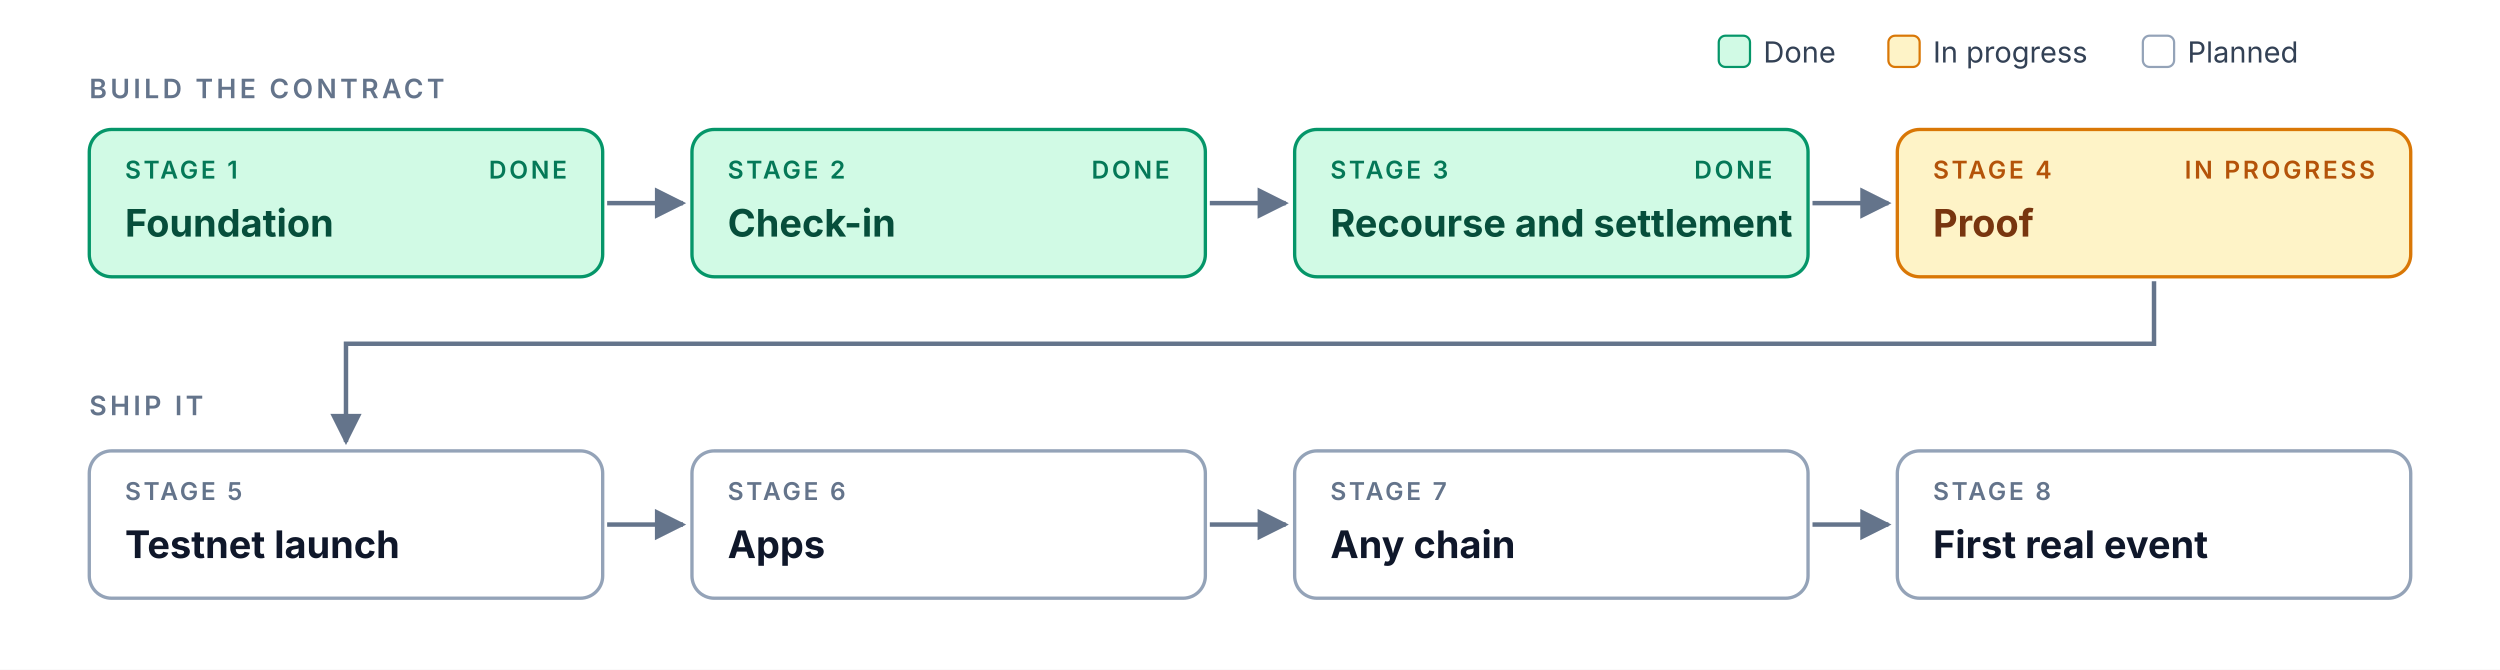
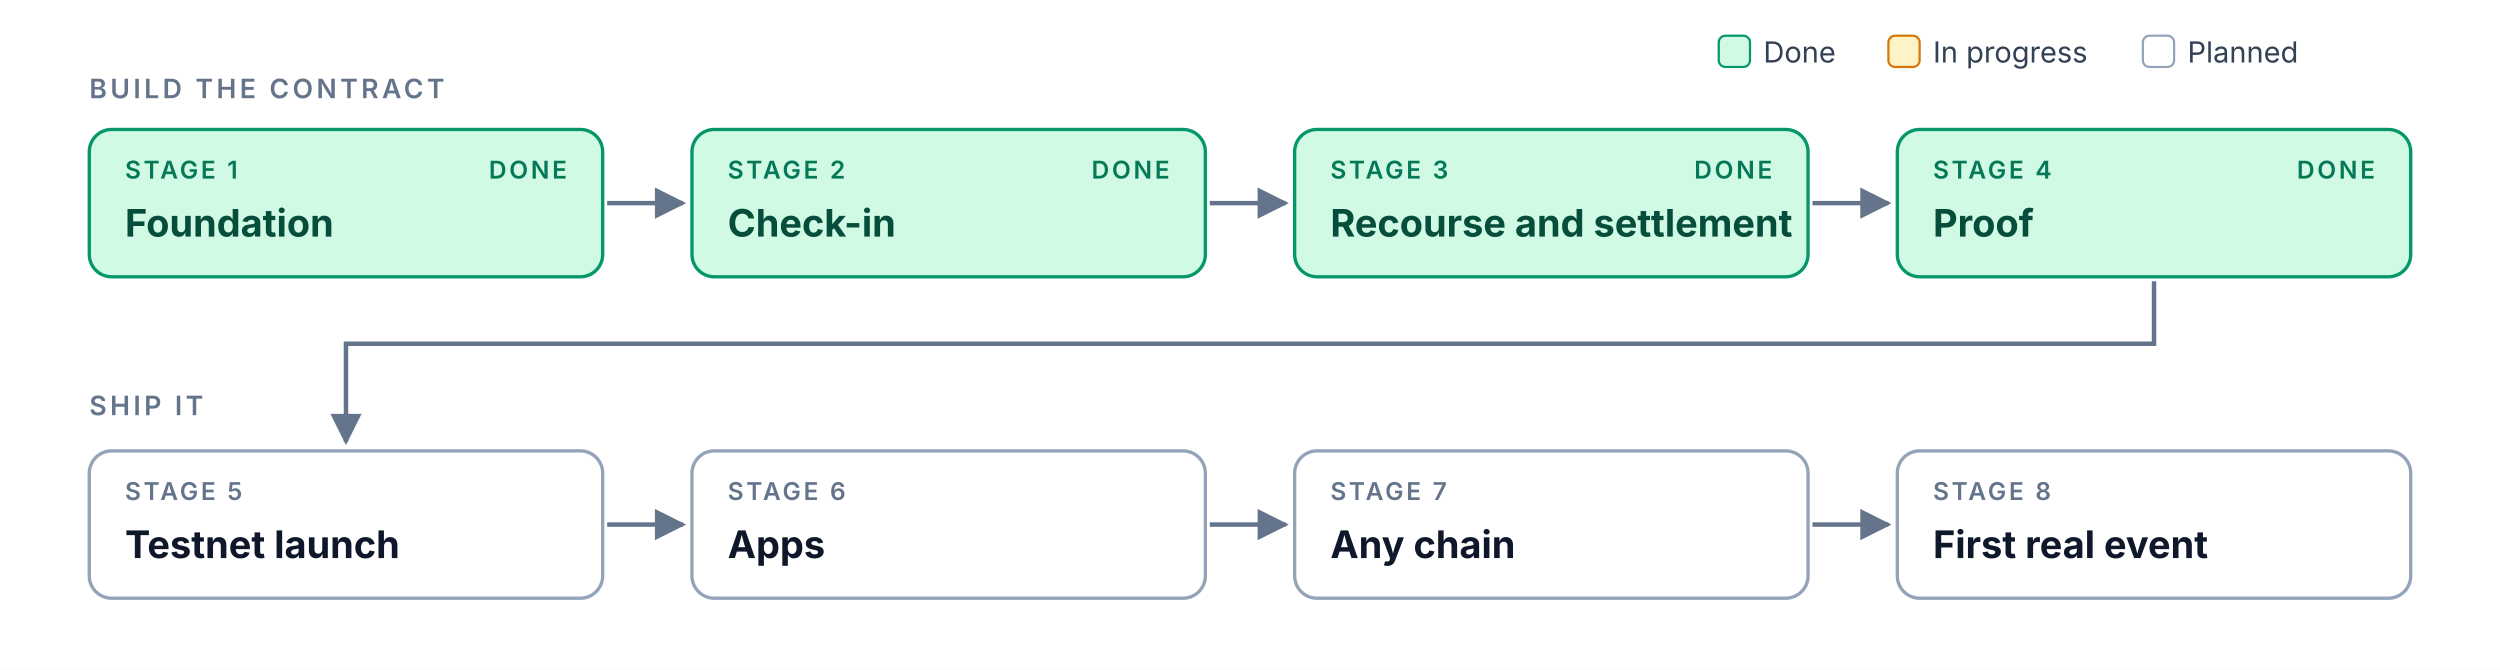
<svg xmlns="http://www.w3.org/2000/svg" viewBox="0 0 1120 300" width="1120" height="300" font-family="Inter, -apple-system, 'Segoe UI', Roboto, Helvetica, Arial, sans-serif">
  <defs>
    <marker id="arrow" viewBox="0 0 10 10" refX="9" refY="5" markerWidth="7" markerHeight="7" orient="auto">
      <path d="M0,0 L10,5 L0,10 z" fill="#64748b" />
    </marker>
  </defs>
  <rect width="1120" height="300" fill="#ffffff" />
  <rect x="770" y="16" width="14" height="14" rx="3" fill="#d1fae5" stroke="#059669" />
  <text x="790" y="28" font-size="13" fill="#334155">Done</text>
  <rect x="846" y="16" width="14" height="14" rx="3" fill="#fef3c7" stroke="#d97706" />
  <text x="866" y="28" font-size="13" fill="#334155">In progress</text>
  <rect x="960" y="16" width="14" height="14" rx="3" fill="#ffffff" stroke="#94a3b8" />
  <text x="980" y="28" font-size="13" fill="#334155">Planned</text>
  <text x="40" y="44" font-size="12" font-weight="600" letter-spacing="1.5" fill="#64748b">BUILD THE CONTRACT</text>
  <rect x="40" y="58" width="230" height="66" rx="10" fill="#d1fae5" stroke="#059669" stroke-width="1.5" />
  <text x="56" y="80" font-size="11" font-weight="600" letter-spacing="1.2" fill="#047857">STAGE 1</text>
  <text x="254" y="80" text-anchor="end" font-size="11" font-weight="600" letter-spacing="1.2" fill="#047857">DONE</text>
  <text x="56" y="106" font-size="17" font-weight="700" fill="#064e3b">Foundation</text>
  <rect x="310" y="58" width="230" height="66" rx="10" fill="#d1fae5" stroke="#059669" stroke-width="1.5" />
  <text x="326" y="80" font-size="11" font-weight="600" letter-spacing="1.2" fill="#047857">STAGE 2</text>
  <text x="524" y="80" text-anchor="end" font-size="11" font-weight="600" letter-spacing="1.2" fill="#047857">DONE</text>
  <text x="326" y="106" font-size="17" font-weight="700" fill="#064e3b">Check-in</text>
  <rect x="580" y="58" width="230" height="66" rx="10" fill="#d1fae5" stroke="#059669" stroke-width="1.5" />
  <text x="596" y="80" font-size="11" font-weight="600" letter-spacing="1.2" fill="#047857">STAGE 3</text>
  <text x="794" y="80" text-anchor="end" font-size="11" font-weight="600" letter-spacing="1.2" fill="#047857">DONE</text>
  <text x="596" y="106" font-size="17" font-weight="700" fill="#064e3b">Recourse and settlement</text>
-   <rect x="850" y="58" width="230" height="66" rx="10" fill="#fef3c7" stroke="#d97706" stroke-width="1.5" />
-   <text x="866" y="80" font-size="11" font-weight="600" letter-spacing="1.2" fill="#b45309">STAGE 4</text>
-   <text x="1064" y="80" text-anchor="end" font-size="11" font-weight="600" letter-spacing="1.2" fill="#b45309">IN PROGRESS</text>
-   <text x="866" y="106" font-size="17" font-weight="700" fill="#78350f">Proof</text>
+   <rect x="850" y="58" width="230" height="66" rx="10" fill="#d1fae5" stroke="#059669" stroke-width="1.5" />
+   <text x="866" y="80" font-size="11" font-weight="600" letter-spacing="1.2" fill="#047857">STAGE 4</text>
+   <text x="1064" y="80" text-anchor="end" font-size="11" font-weight="600" letter-spacing="1.2" fill="#047857">DONE</text>
+   <text x="866" y="106" font-size="17" font-weight="700" fill="#064e3b">Proof</text>
  <line x1="272" y1="91" x2="306" y2="91" stroke="#64748b" stroke-width="2" marker-end="url(#arrow)" />
  <line x1="542" y1="91" x2="576" y2="91" stroke="#64748b" stroke-width="2" marker-end="url(#arrow)" />
  <line x1="812" y1="91" x2="846" y2="91" stroke="#64748b" stroke-width="2" marker-end="url(#arrow)" />
  <polyline points="965,126 965,154 155,154 155,198" fill="none" stroke="#64748b" stroke-width="2" marker-end="url(#arrow)" />
  <text x="40" y="186" font-size="12" font-weight="600" letter-spacing="1.5" fill="#64748b">SHIP IT</text>
  <rect x="40" y="202" width="230" height="66" rx="10" fill="#ffffff" stroke="#94a3b8" stroke-width="1.5" />
  <text x="56" y="224" font-size="11" font-weight="600" letter-spacing="1.2" fill="#64748b">STAGE 5</text>
  <text x="56" y="250" font-size="17" font-weight="700" fill="#0f172a">Testnet launch</text>
  <rect x="310" y="202" width="230" height="66" rx="10" fill="#ffffff" stroke="#94a3b8" stroke-width="1.5" />
  <text x="326" y="224" font-size="11" font-weight="600" letter-spacing="1.2" fill="#64748b">STAGE 6</text>
  <text x="326" y="250" font-size="17" font-weight="700" fill="#0f172a">Apps</text>
  <rect x="580" y="202" width="230" height="66" rx="10" fill="#ffffff" stroke="#94a3b8" stroke-width="1.5" />
  <text x="596" y="224" font-size="11" font-weight="600" letter-spacing="1.2" fill="#64748b">STAGE 7</text>
  <text x="596" y="250" font-size="17" font-weight="700" fill="#0f172a">Any chain</text>
  <rect x="850" y="202" width="230" height="66" rx="10" fill="#ffffff" stroke="#94a3b8" stroke-width="1.5" />
  <text x="866" y="224" font-size="11" font-weight="600" letter-spacing="1.2" fill="#64748b">STAGE 8</text>
  <text x="866" y="250" font-size="17" font-weight="700" fill="#0f172a">First real event</text>
  <line x1="272" y1="235" x2="306" y2="235" stroke="#64748b" stroke-width="2" marker-end="url(#arrow)" />
  <line x1="542" y1="235" x2="576" y2="235" stroke="#64748b" stroke-width="2" marker-end="url(#arrow)" />
  <line x1="812" y1="235" x2="846" y2="235" stroke="#64748b" stroke-width="2" marker-end="url(#arrow)" />
</svg>
